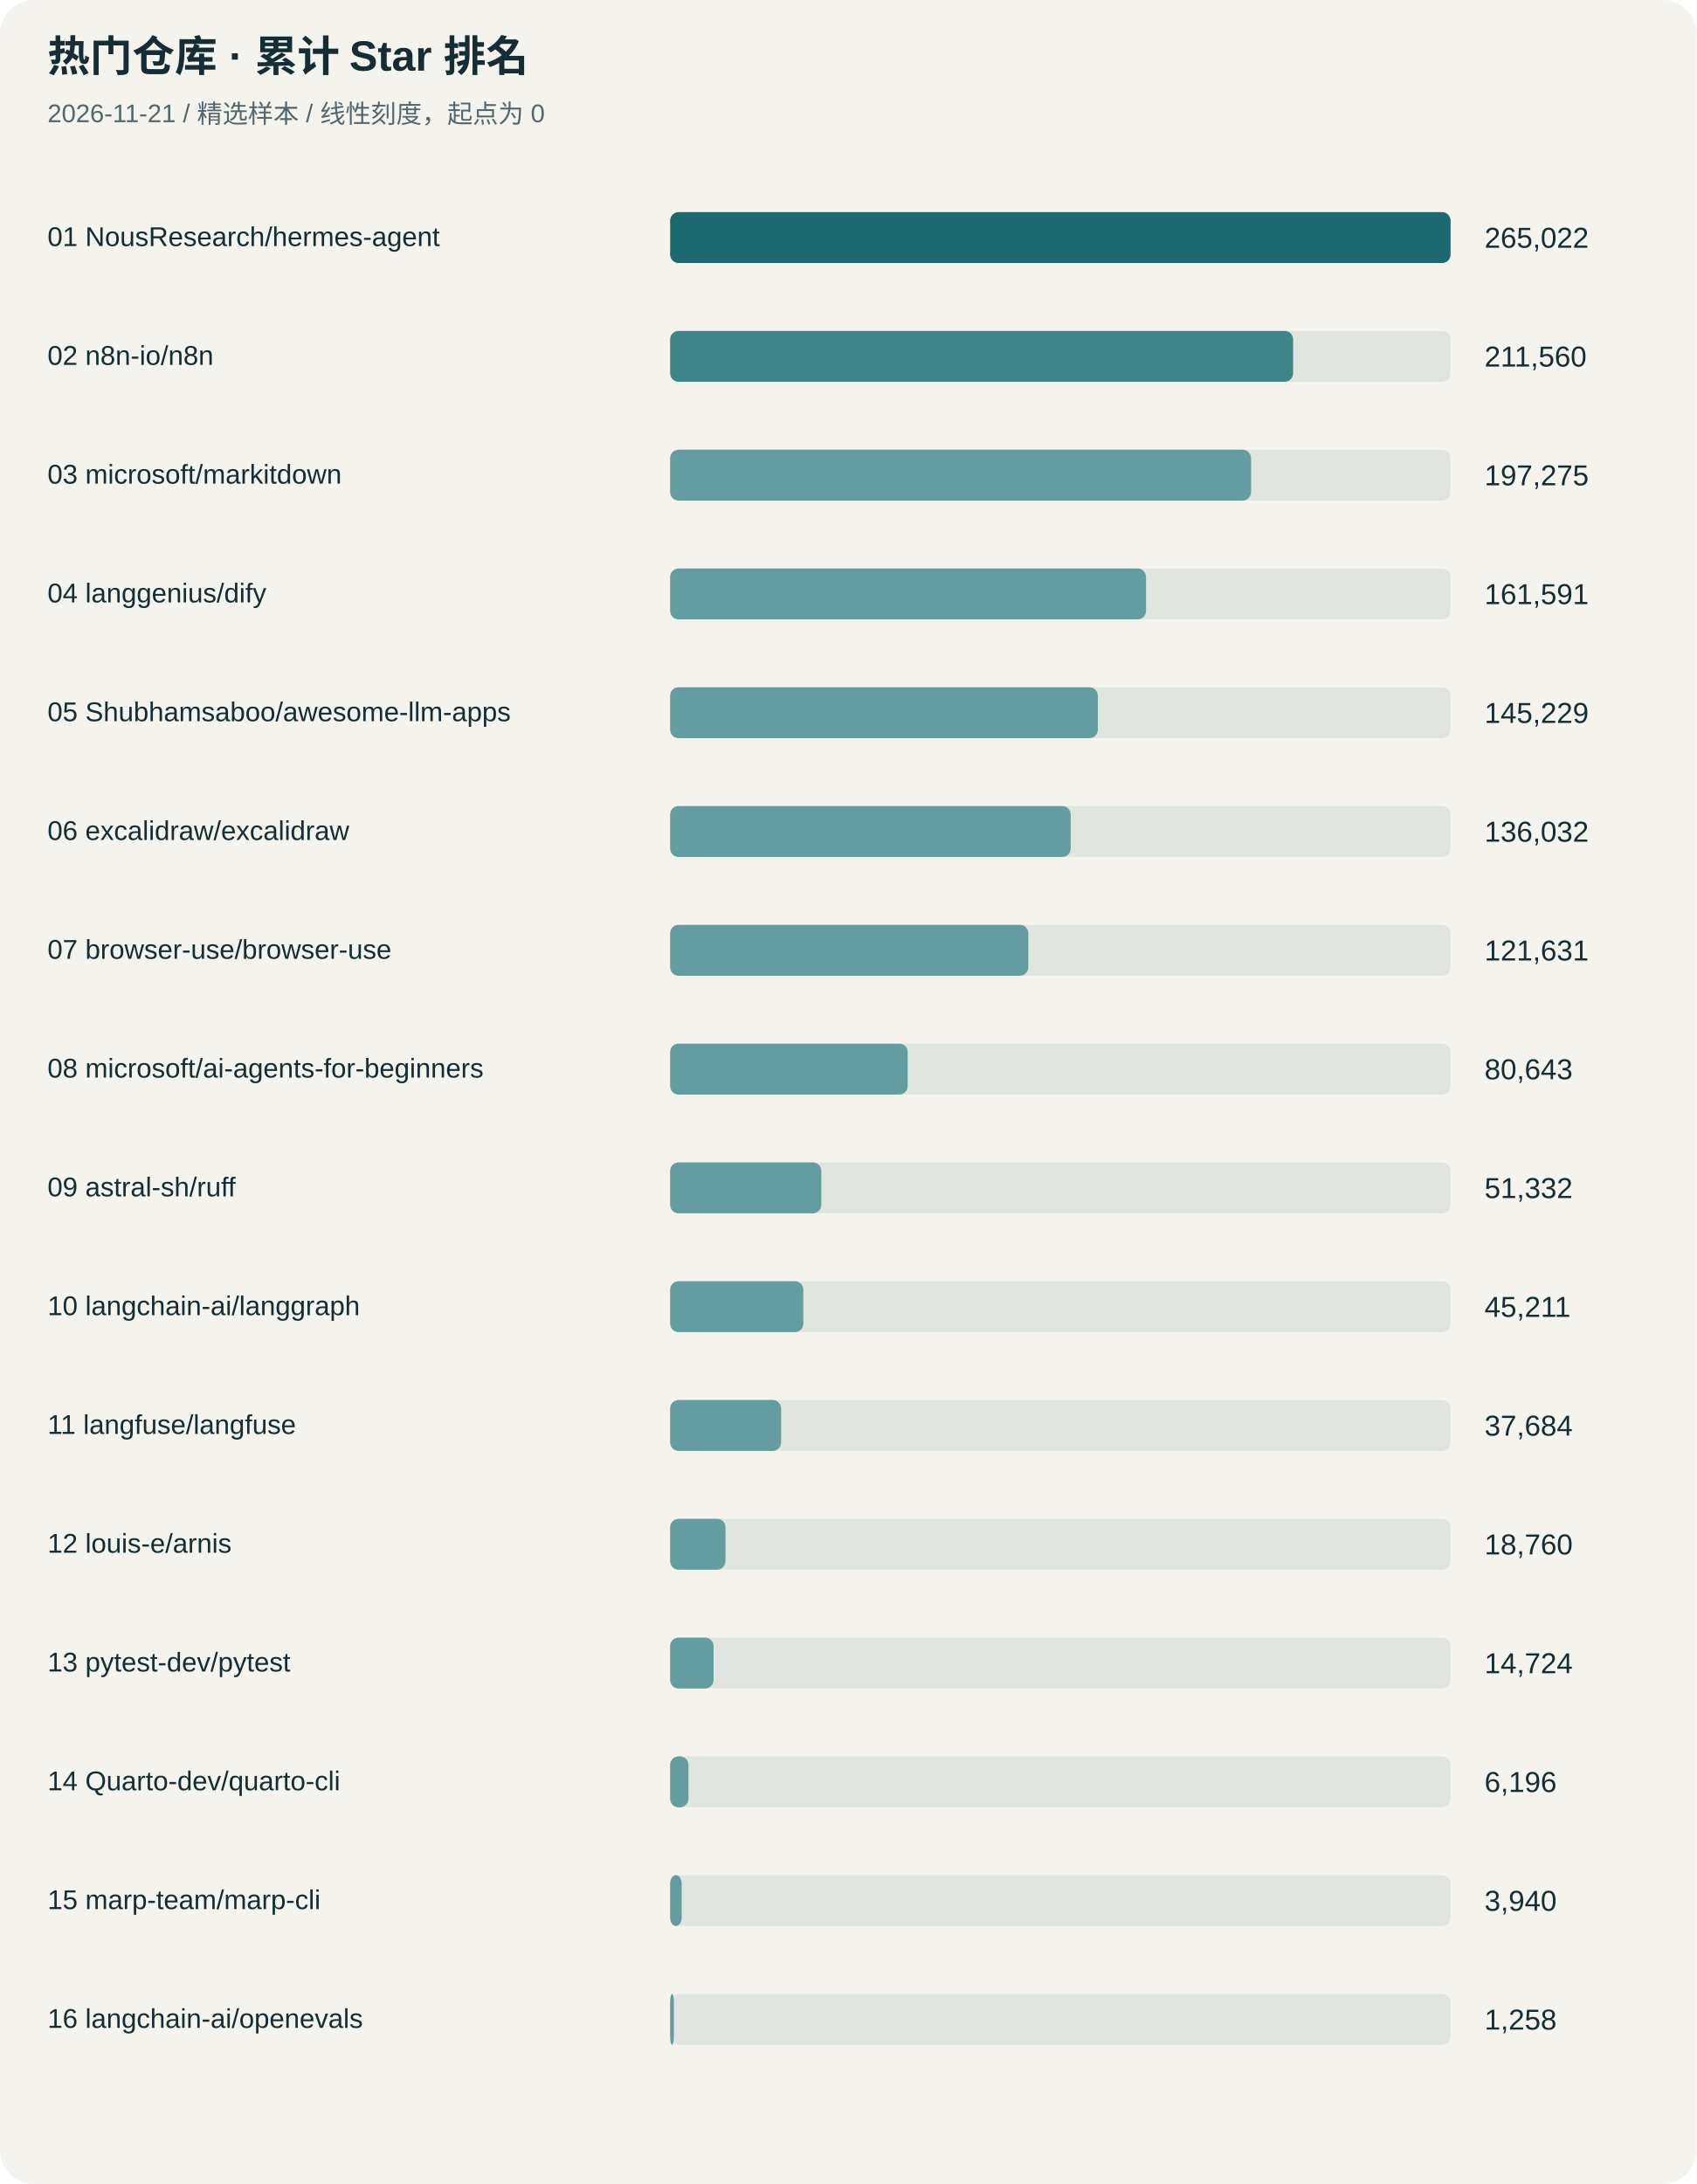
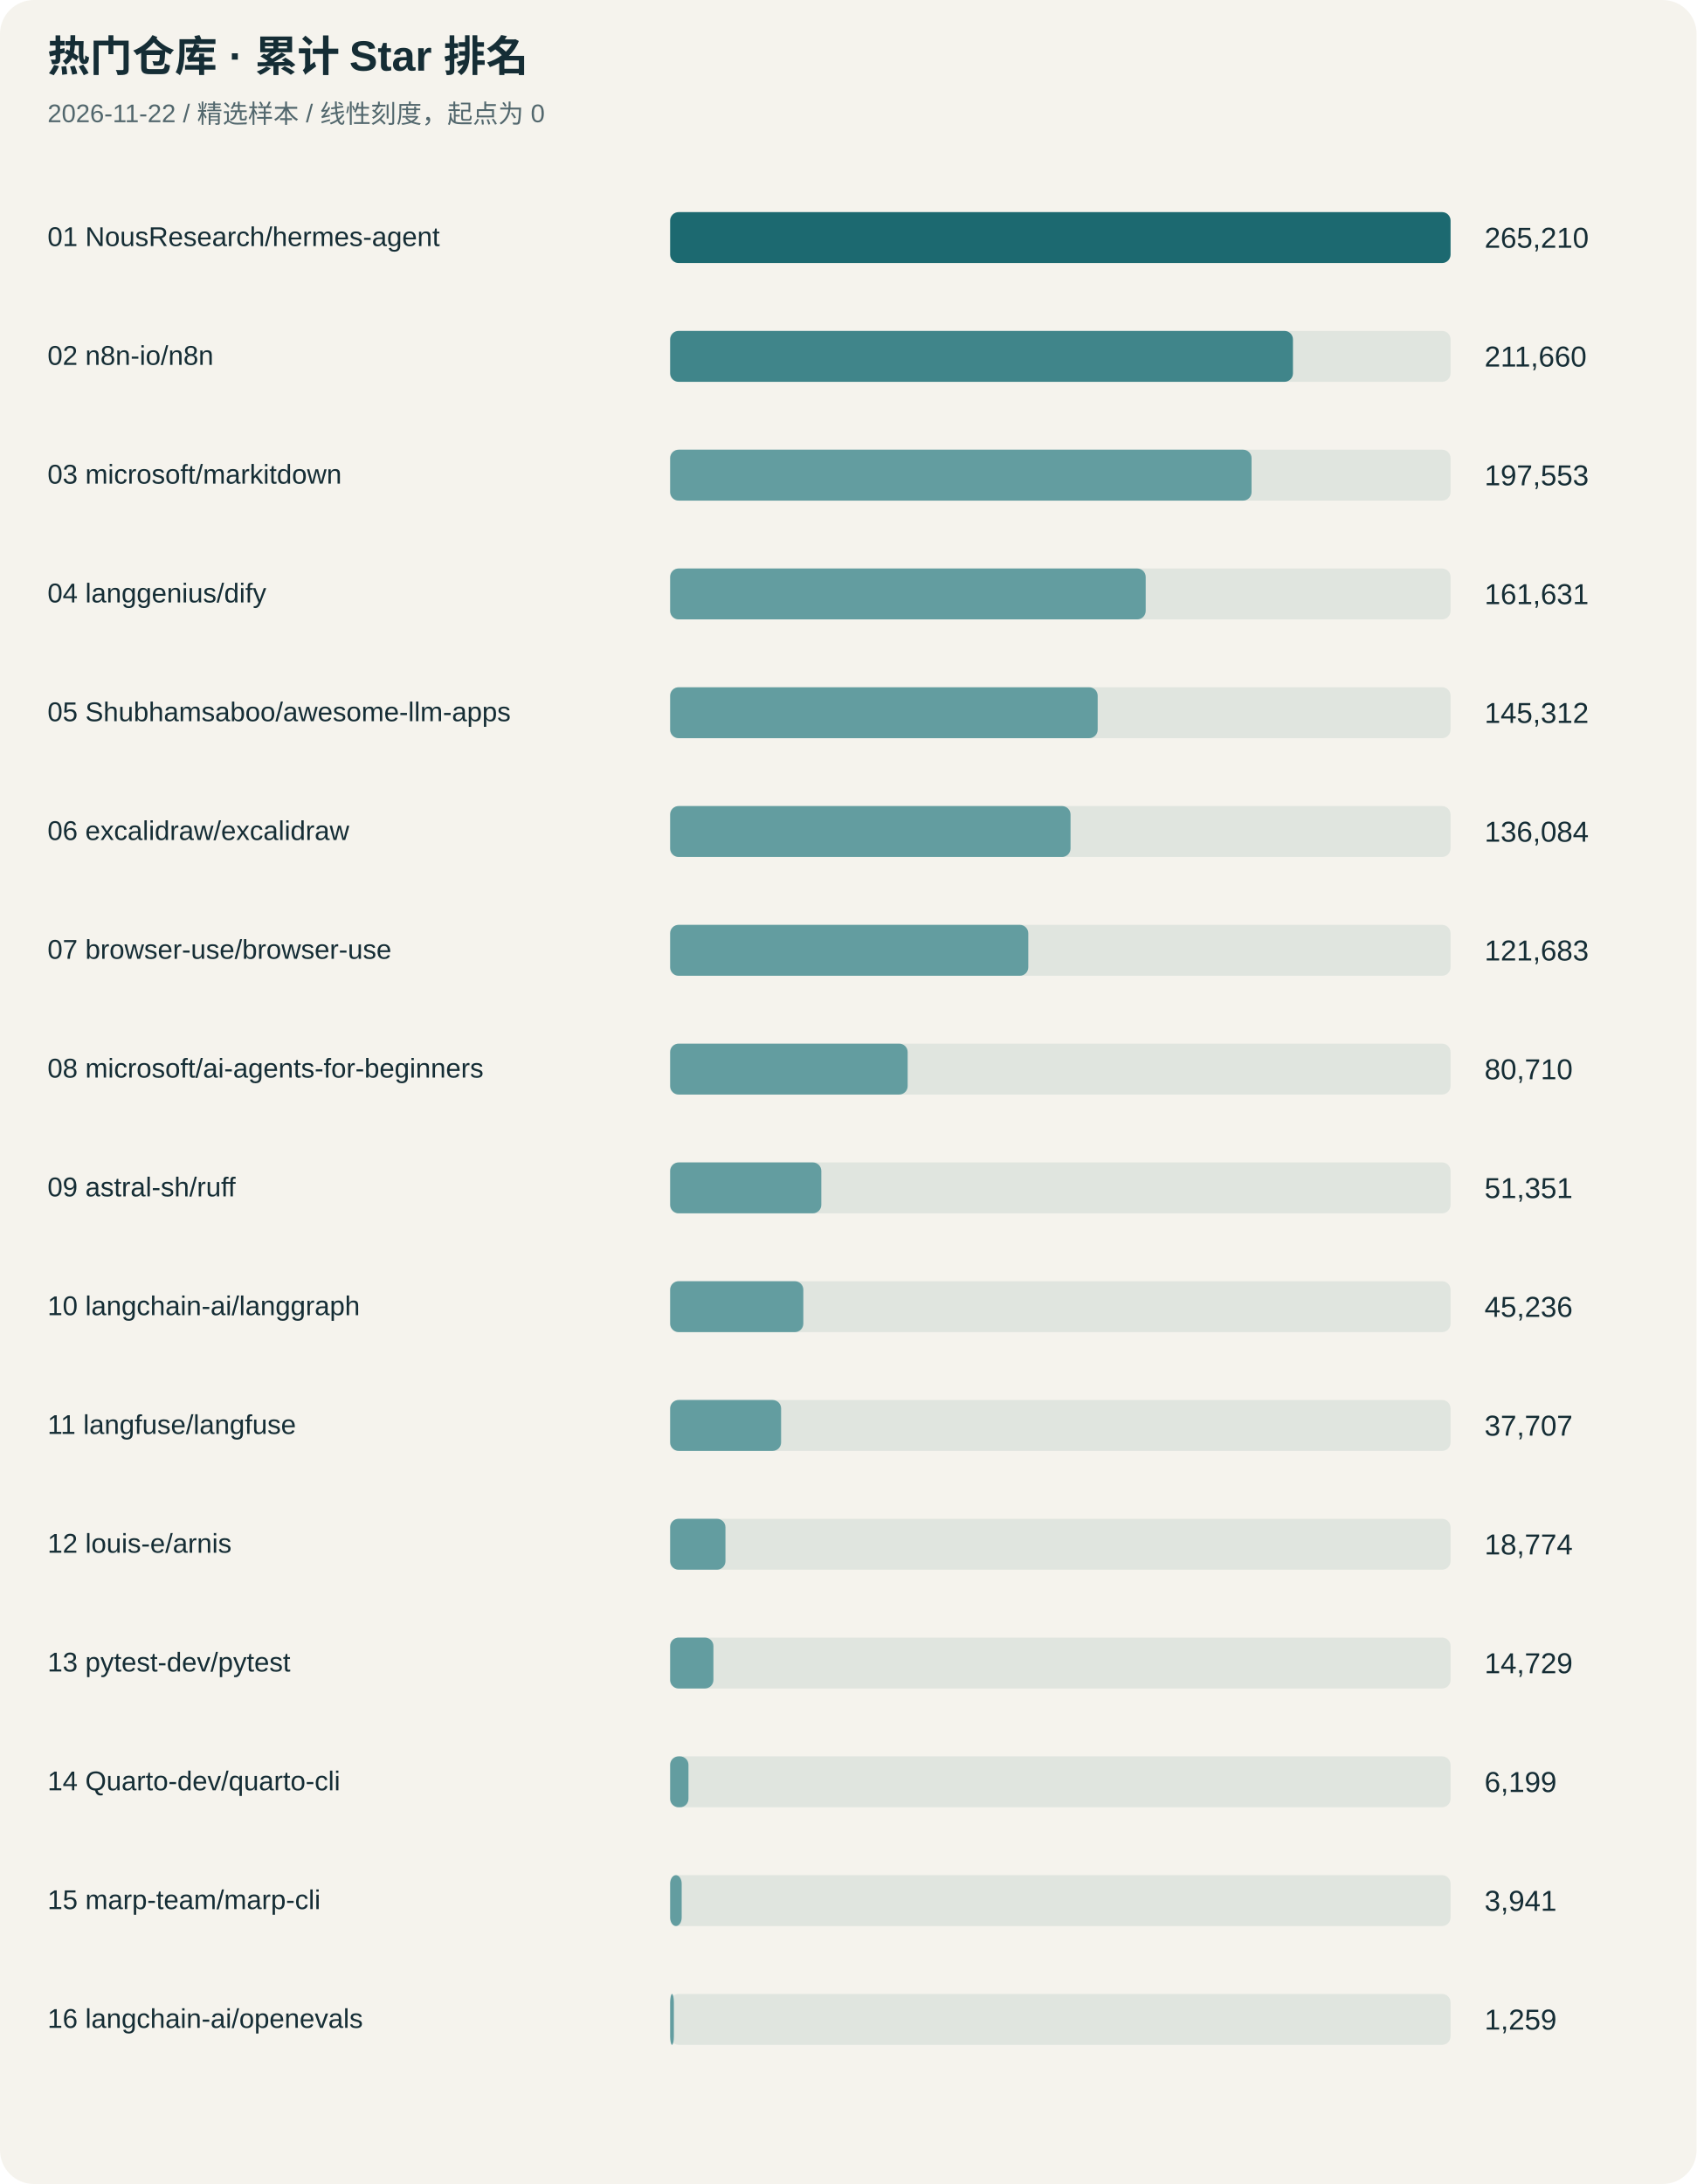
<svg xmlns="http://www.w3.org/2000/svg" viewBox="0 0 1000 1287" role="img" aria-labelledby="title desc">
  <rect width="100%" height="100%" rx="20" fill="#f5f3ed" />
  <g font-family="Segoe UI,Microsoft YaHei,Arial,sans-serif" fill="#152d35">
    <text x="28" y="42" font-size="25" font-weight="700">热门仓库 · 累计 Star 排名</text>
-     <text x="28" y="72" font-size="15" fill="#52676d">2026-11-21 / 精选样本 / 线性刻度，起点为 0</text>
+     <text x="28" y="72" font-size="15" fill="#52676d">2026-11-22 / 精选样本 / 线性刻度，起点为 0</text>
    <text x="28" y="145" font-size="16">01  NousResearch/hermes-agent</text>
    <rect x="395" y="125" width="460" height="30" rx="5" fill="#e0e5df" />
    <rect x="395" y="125" width="460.0" height="30" rx="5" fill="#1c6970" />
-     <text x="875" y="146" font-size="17">265,022</text>
+     <text x="875" y="146" font-size="17">265,210</text>
    <text x="28" y="215" font-size="16">02  n8n-io/n8n</text>
    <rect x="395" y="195" width="460" height="30" rx="5" fill="#e0e5df" />
-     <rect x="395" y="195" width="367.2" height="30" rx="5" fill="#40858a" />
-     <text x="875" y="216" font-size="17">211,560</text>
+     <rect x="395" y="195" width="367.1" height="30" rx="5" fill="#40858a" />
+     <text x="875" y="216" font-size="17">211,660</text>
    <text x="28" y="285" font-size="16">03  microsoft/markitdown</text>
    <rect x="395" y="265" width="460" height="30" rx="5" fill="#e0e5df" />
-     <rect x="395" y="265" width="342.4" height="30" rx="5" fill="#639da0" />
-     <text x="875" y="286" font-size="17">197,275</text>
+     <rect x="395" y="265" width="342.7" height="30" rx="5" fill="#639da0" />
+     <text x="875" y="286" font-size="17">197,553</text>
    <text x="28" y="355" font-size="16">04  langgenius/dify</text>
    <rect x="395" y="335" width="460" height="30" rx="5" fill="#e0e5df" />
-     <rect x="395" y="335" width="280.5" height="30" rx="5" fill="#639da0" />
-     <text x="875" y="356" font-size="17">161,591</text>
+     <rect x="395" y="335" width="280.3" height="30" rx="5" fill="#639da0" />
+     <text x="875" y="356" font-size="17">161,631</text>
    <text x="28" y="425" font-size="16">05  Shubhamsaboo/awesome-llm-apps</text>
    <rect x="395" y="405" width="460" height="30" rx="5" fill="#e0e5df" />
-     <rect x="395" y="405" width="252.1" height="30" rx="5" fill="#639da0" />
-     <text x="875" y="426" font-size="17">145,229</text>
+     <rect x="395" y="405" width="252.0" height="30" rx="5" fill="#639da0" />
+     <text x="875" y="426" font-size="17">145,312</text>
    <text x="28" y="495" font-size="16">06  excalidraw/excalidraw</text>
    <rect x="395" y="475" width="460" height="30" rx="5" fill="#e0e5df" />
-     <rect x="395" y="475" width="236.1" height="30" rx="5" fill="#639da0" />
-     <text x="875" y="496" font-size="17">136,032</text>
+     <rect x="395" y="475" width="236.0" height="30" rx="5" fill="#639da0" />
+     <text x="875" y="496" font-size="17">136,084</text>
    <text x="28" y="565" font-size="16">07  browser-use/browser-use</text>
    <rect x="395" y="545" width="460" height="30" rx="5" fill="#e0e5df" />
    <rect x="395" y="545" width="211.1" height="30" rx="5" fill="#639da0" />
-     <text x="875" y="566" font-size="17">121,631</text>
+     <text x="875" y="566" font-size="17">121,683</text>
    <text x="28" y="635" font-size="16">08  microsoft/ai-agents-for-beginners</text>
    <rect x="395" y="615" width="460" height="30" rx="5" fill="#e0e5df" />
    <rect x="395" y="615" width="140.0" height="30" rx="5" fill="#639da0" />
-     <text x="875" y="636" font-size="17">80,643</text>
+     <text x="875" y="636" font-size="17">80,710</text>
    <text x="28" y="705" font-size="16">09  astral-sh/ruff</text>
    <rect x="395" y="685" width="460" height="30" rx="5" fill="#e0e5df" />
    <rect x="395" y="685" width="89.1" height="30" rx="5" fill="#639da0" />
-     <text x="875" y="706" font-size="17">51,332</text>
+     <text x="875" y="706" font-size="17">51,351</text>
    <text x="28" y="775" font-size="16">10  langchain-ai/langgraph</text>
    <rect x="395" y="755" width="460" height="30" rx="5" fill="#e0e5df" />
    <rect x="395" y="755" width="78.5" height="30" rx="5" fill="#639da0" />
-     <text x="875" y="776" font-size="17">45,211</text>
+     <text x="875" y="776" font-size="17">45,236</text>
    <text x="28" y="845" font-size="16">11  langfuse/langfuse</text>
    <rect x="395" y="825" width="460" height="30" rx="5" fill="#e0e5df" />
    <rect x="395" y="825" width="65.4" height="30" rx="5" fill="#639da0" />
-     <text x="875" y="846" font-size="17">37,684</text>
+     <text x="875" y="846" font-size="17">37,707</text>
    <text x="28" y="915" font-size="16">12  louis-e/arnis</text>
    <rect x="395" y="895" width="460" height="30" rx="5" fill="#e0e5df" />
    <rect x="395" y="895" width="32.6" height="30" rx="5" fill="#639da0" />
-     <text x="875" y="916" font-size="17">18,760</text>
+     <text x="875" y="916" font-size="17">18,774</text>
    <text x="28" y="985" font-size="16">13  pytest-dev/pytest</text>
    <rect x="395" y="965" width="460" height="30" rx="5" fill="#e0e5df" />
-     <rect x="395" y="965" width="25.6" height="30" rx="5" fill="#639da0" />
-     <text x="875" y="986" font-size="17">14,724</text>
+     <rect x="395" y="965" width="25.5" height="30" rx="5" fill="#639da0" />
+     <text x="875" y="986" font-size="17">14,729</text>
    <text x="28" y="1055" font-size="16">14  Quarto-dev/quarto-cli</text>
    <rect x="395" y="1035" width="460" height="30" rx="5" fill="#e0e5df" />
    <rect x="395" y="1035" width="10.8" height="30" rx="5" fill="#639da0" />
-     <text x="875" y="1056" font-size="17">6,196</text>
+     <text x="875" y="1056" font-size="17">6,199</text>
    <text x="28" y="1125" font-size="16">15  marp-team/marp-cli</text>
    <rect x="395" y="1105" width="460" height="30" rx="5" fill="#e0e5df" />
    <rect x="395" y="1105" width="6.8" height="30" rx="5" fill="#639da0" />
-     <text x="875" y="1126" font-size="17">3,940</text>
+     <text x="875" y="1126" font-size="17">3,941</text>
    <text x="28" y="1195" font-size="16">16  langchain-ai/openevals</text>
    <rect x="395" y="1175" width="460" height="30" rx="5" fill="#e0e5df" />
    <rect x="395" y="1175" width="2.2" height="30" rx="5" fill="#639da0" />
-     <text x="875" y="1196" font-size="17">1,258</text>
+     <text x="875" y="1196" font-size="17">1,259</text>
  </g>
</svg>
